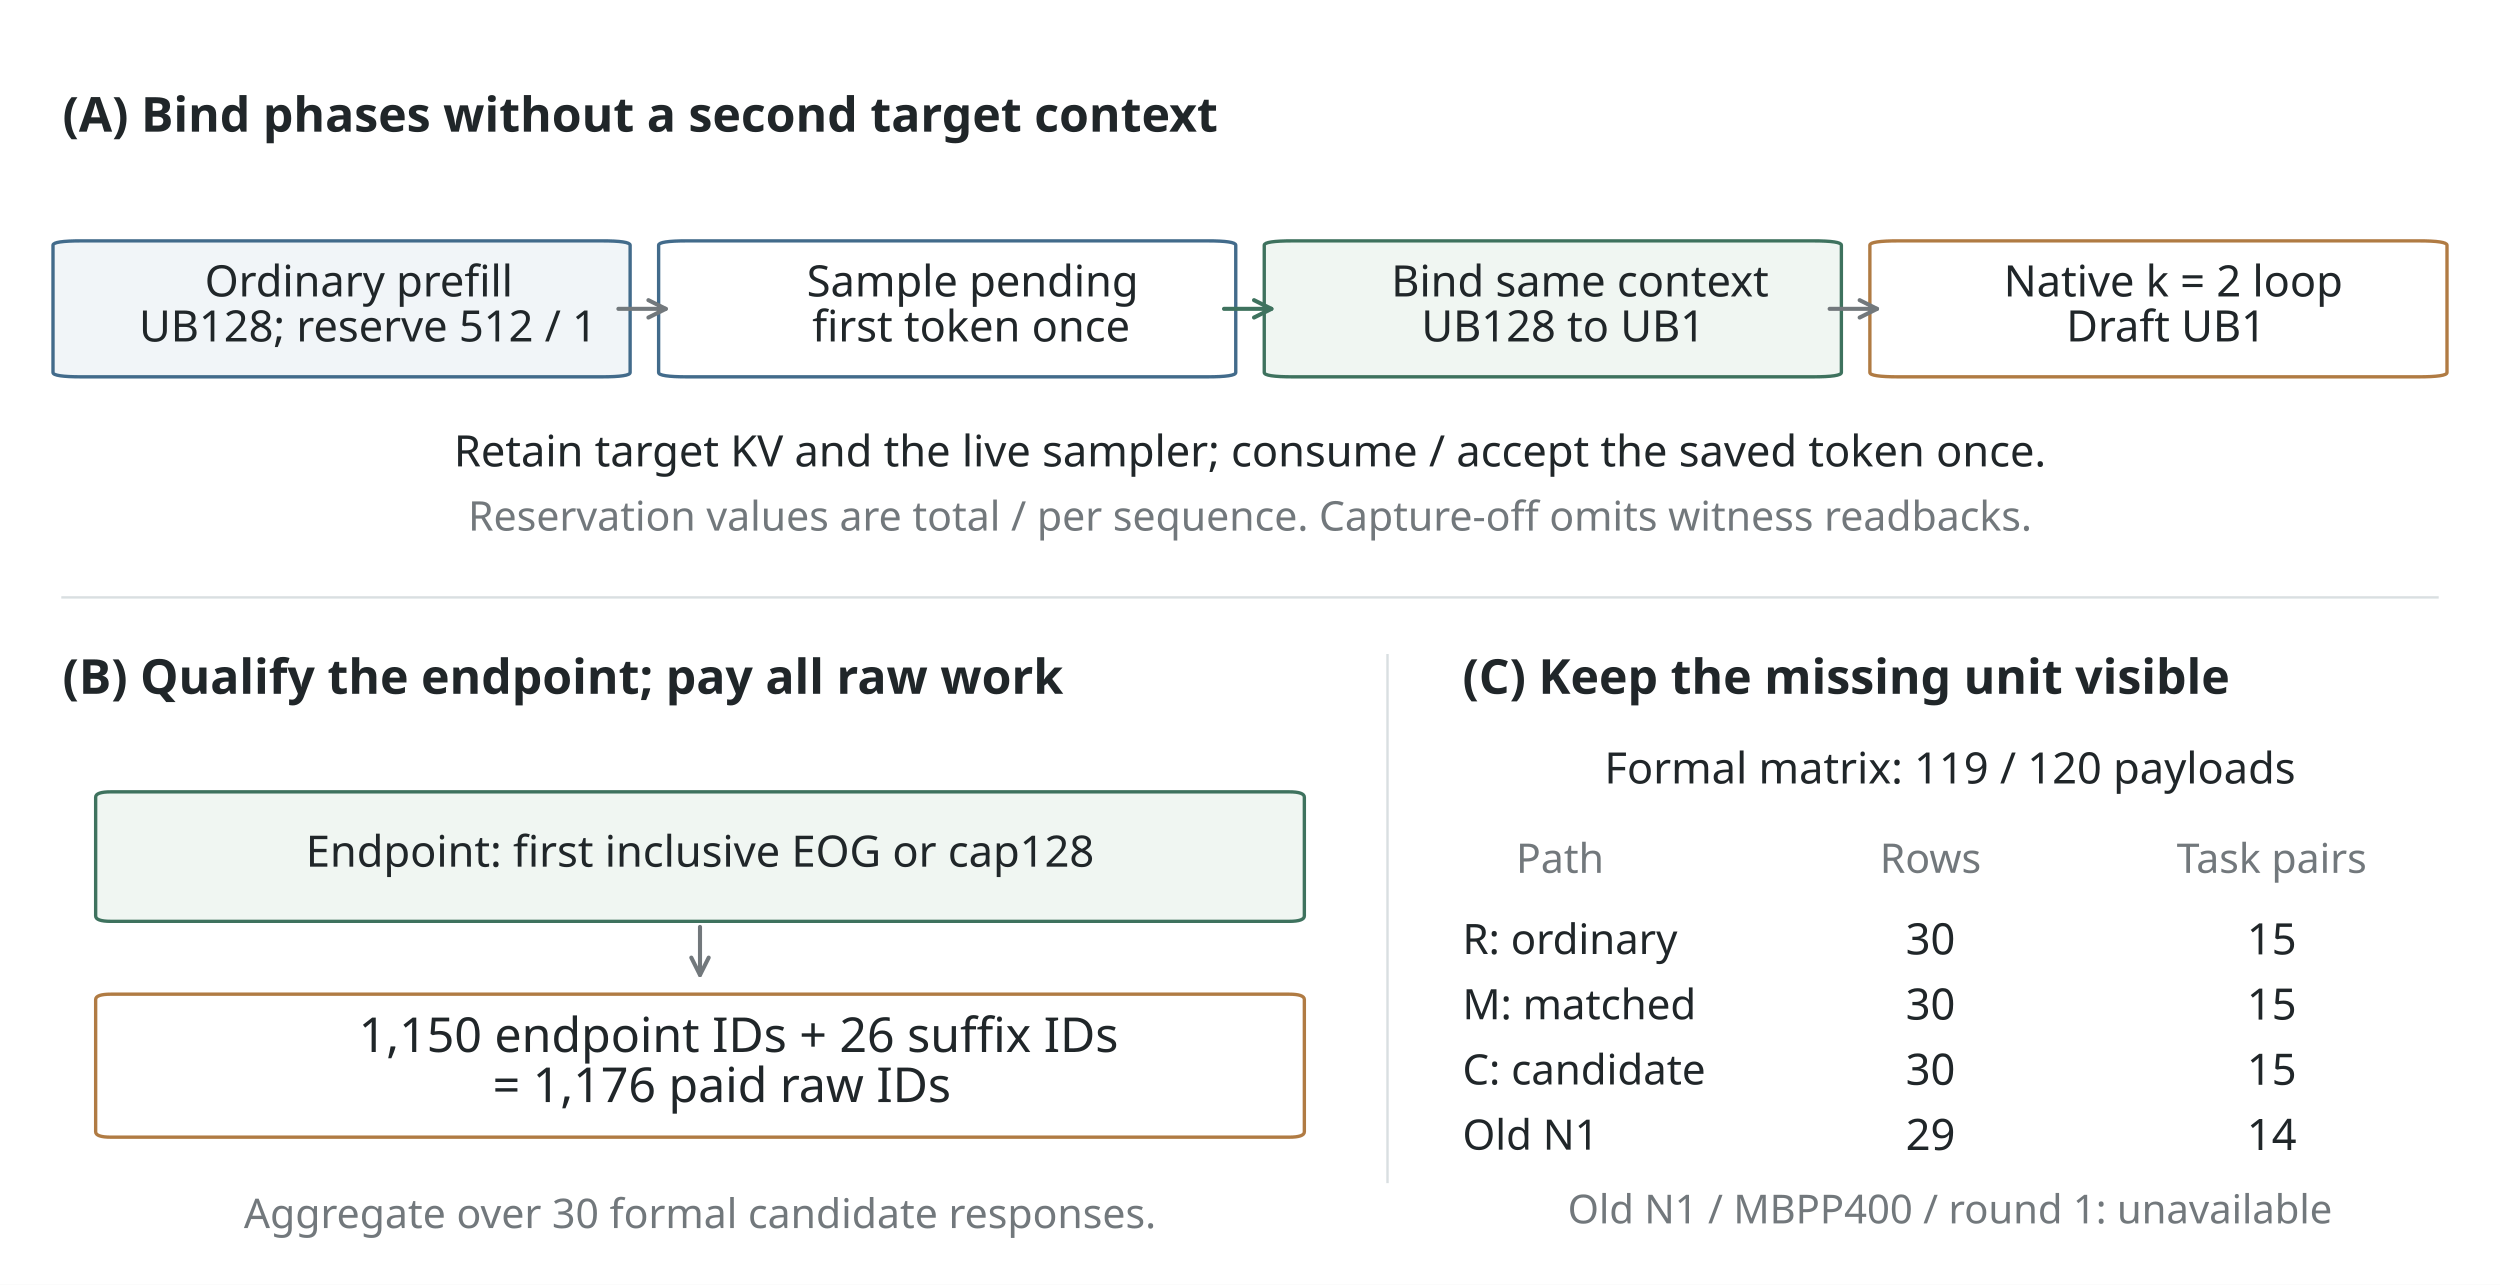
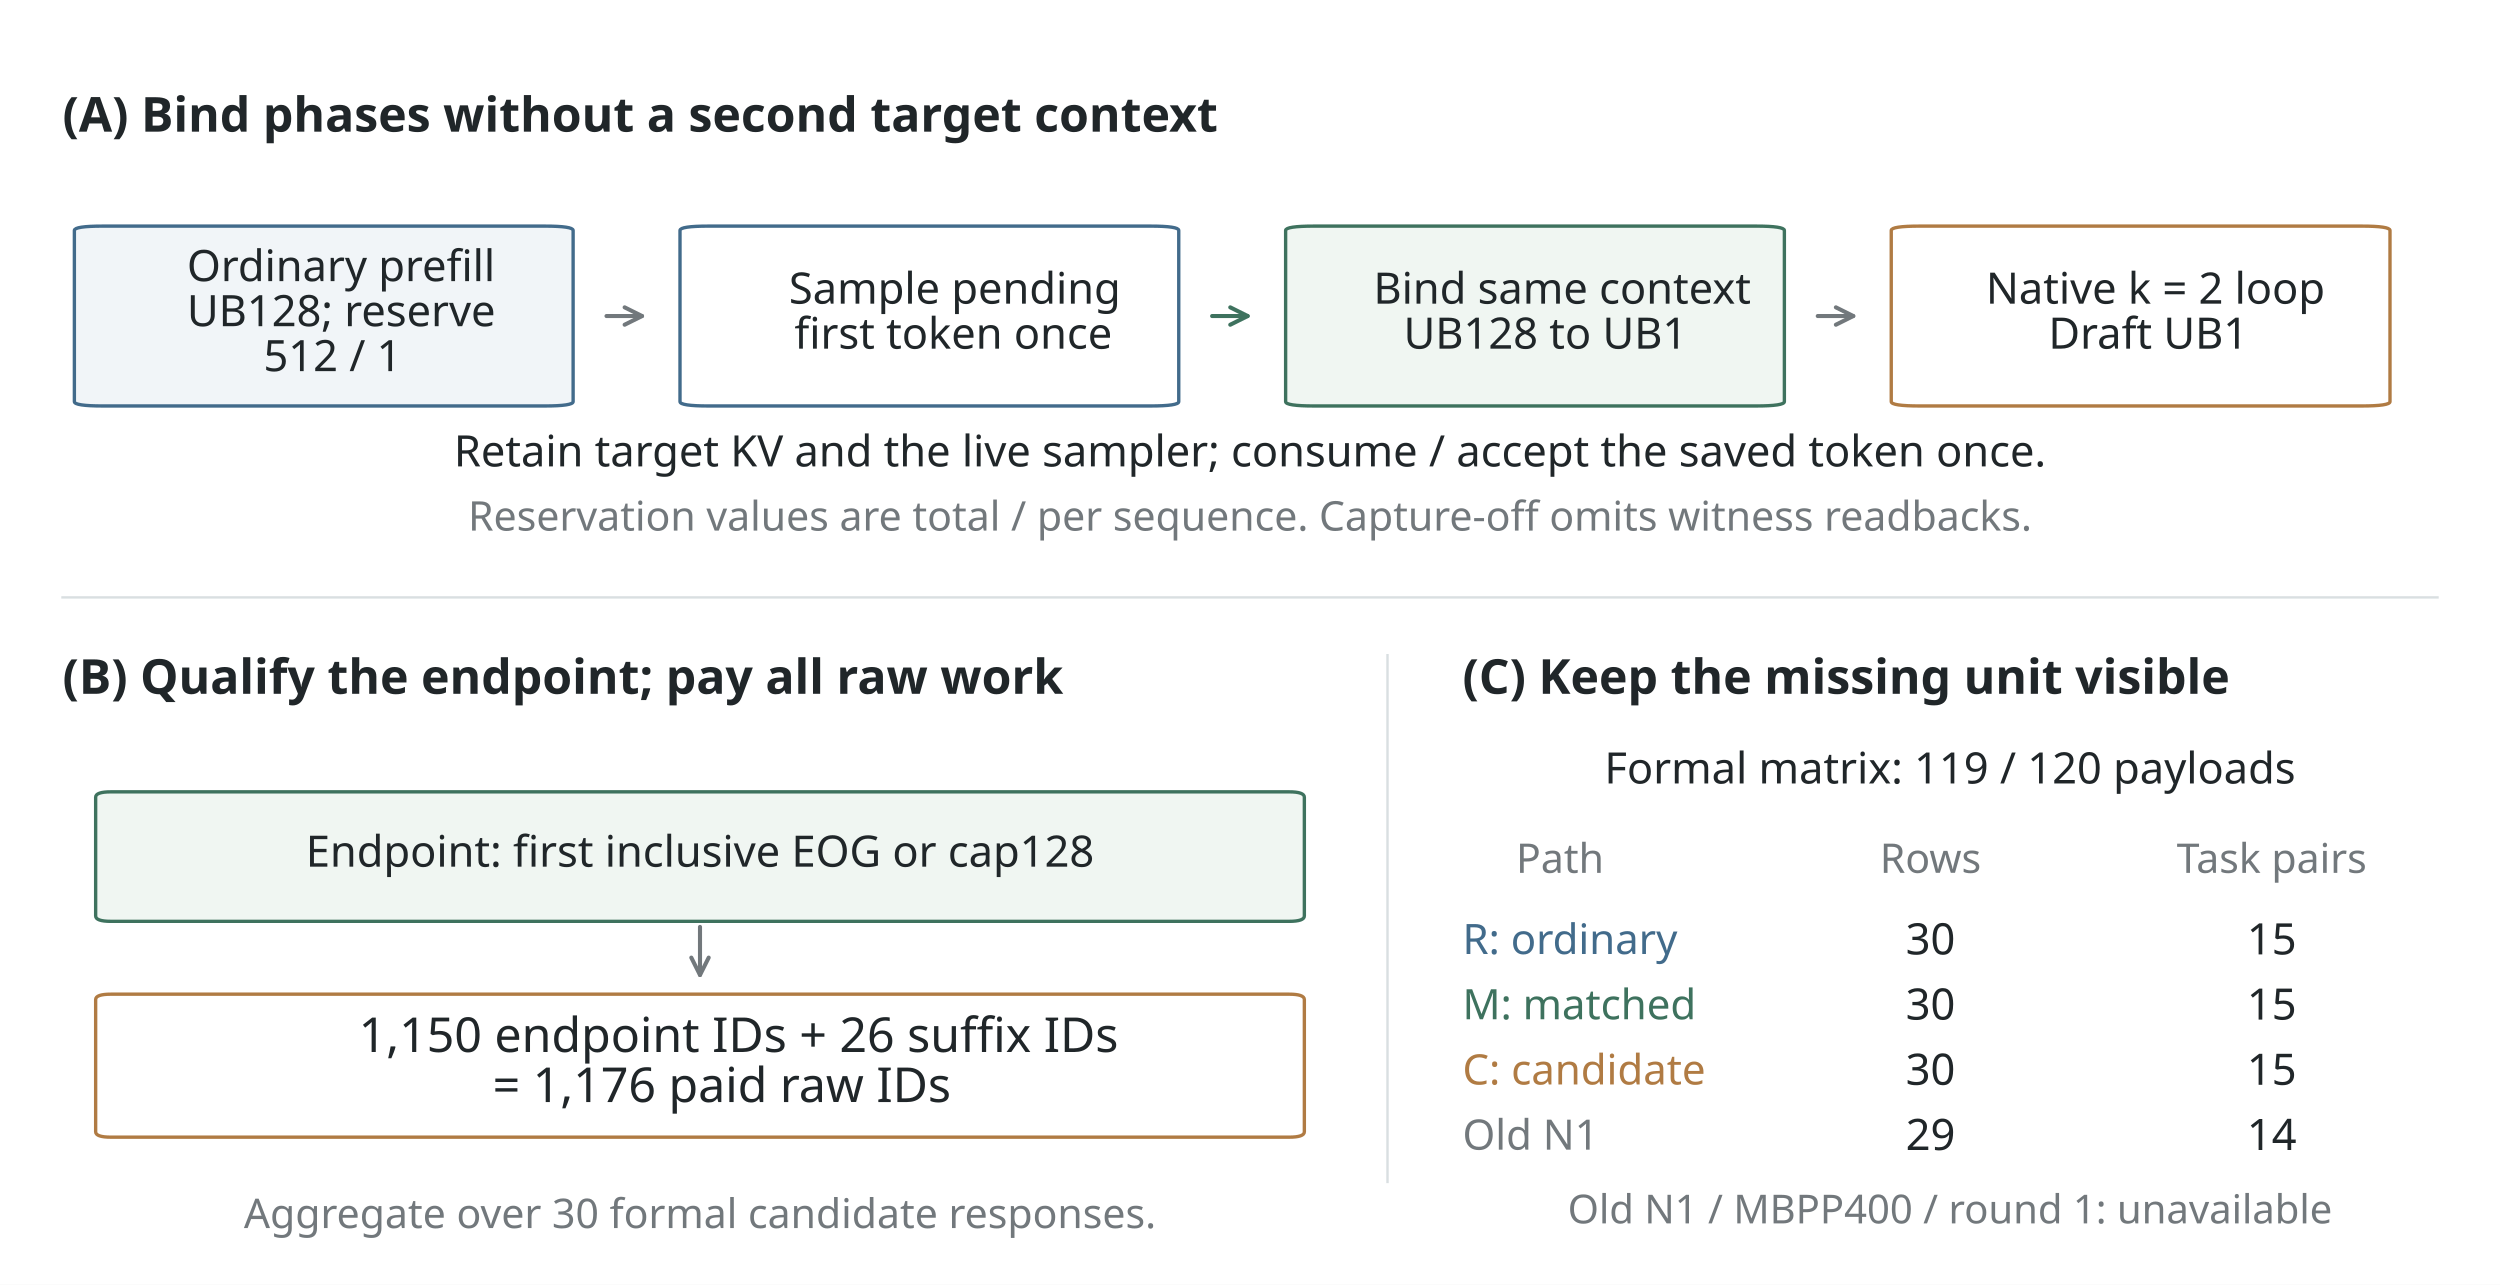
<svg xmlns="http://www.w3.org/2000/svg" width="518.4pt" height="266.4pt" viewBox="0 0 518.4 266.4" version="1.1">
  <defs>
    <style type="text/css">*{stroke-linejoin: round; stroke-linecap: butt}</style>
  </defs>
  <g id="figure_1">
    <g id="patch_1">
      <path d="M 0 266.4  L 518.4 266.4  L 518.4 0  L 0 0  z " style="fill: #ffffff" />
    </g>
    <g id="axes_1">
      <g id="patch_2">
-         <path d="M 16.9 78.14  L 124.753 78.14  Q 130.663 78.14 130.663 77.245  L 130.663 50.84  Q 130.663 49.945 124.753 49.945  L 16.9 49.945  Q 10.99 49.945 10.99 50.84  L 10.99 77.245  Q 10.99 78.14 16.9 78.14  z " style="fill: #f1f5f8; stroke: #426b8b; stroke-width: 0.7; stroke-linejoin: miter" />
+         <path d="M 21.332 84.182  L 112.933 84.182  Q 118.843 84.182 118.843 83.287  L 118.843 47.782  Q 118.843 46.886 112.933 46.886  L 21.332 46.886  Q 15.422 46.886 15.422 47.782  L 15.422 83.287  Q 15.422 84.182 21.332 84.182  z " clip-path="url(#p9f35ff120c)" style="fill: #f1f5f8; stroke: #426b8b; stroke-width: 0.7; stroke-linejoin: miter" />
      </g>
      <g id="patch_3">
-         <path d="M 142.482 78.14  L 250.335 78.14  Q 256.245 78.14 256.245 77.245  L 256.245 50.84  Q 256.245 49.945 250.335 49.945  L 142.482 49.945  Q 136.572 49.945 136.572 50.84  L 136.572 77.245  Q 136.572 78.14 142.482 78.14  z " style="fill: #ffffff; stroke: #426b8b; stroke-width: 0.7; stroke-linejoin: miter" />
+         <path d="M 146.915 84.182  L 238.516 84.182  Q 244.426 84.182 244.426 83.287  L 244.426 47.782  Q 244.426 46.886 238.516 46.886  L 146.915 46.886  Q 141.005 46.886 141.005 47.782  L 141.005 83.287  Q 141.005 84.182 146.915 84.182  z " clip-path="url(#p9f35ff120c)" style="fill: #ffffff; stroke: #426b8b; stroke-width: 0.7; stroke-linejoin: miter" />
      </g>
      <g id="patch_4">
-         <path d="M 268.065 78.14  L 375.918 78.14  Q 381.828 78.14 381.828 77.245  L 381.828 50.84  Q 381.828 49.945 375.918 49.945  L 268.065 49.945  Q 262.155 49.945 262.155 50.84  L 262.155 77.245  Q 262.155 78.14 268.065 78.14  z " style="fill: #f0f6f2; stroke: #3e725e; stroke-width: 0.7; stroke-linejoin: miter" />
+         <path d="M 272.497 84.182  L 364.098 84.182  Q 370.008 84.182 370.008 83.287  L 370.008 47.782  Q 370.008 46.886 364.098 46.886  L 272.497 46.886  Q 266.587 46.886 266.587 47.782  L 266.587 83.287  Q 266.587 84.182 272.497 84.182  z " clip-path="url(#p9f35ff120c)" style="fill: #f0f6f2; stroke: #3e725e; stroke-width: 0.7; stroke-linejoin: miter" />
      </g>
      <g id="patch_5">
-         <path d="M 393.647 78.14  L 501.5 78.14  Q 507.41 78.14 507.41 77.245  L 507.41 50.84  Q 507.41 49.945 501.5 49.945  L 393.647 49.945  Q 387.737 49.945 387.737 50.84  L 387.737 77.245  Q 387.737 78.14 393.647 78.14  z " style="fill: #ffffff; stroke: #b07b43; stroke-width: 0.7; stroke-linejoin: miter" />
+         <path d="M 398.079 84.182  L 489.681 84.182  Q 495.59 84.182 495.59 83.287  L 495.59 47.782  Q 495.59 46.886 489.681 46.886  L 398.079 46.886  Q 392.17 46.886 392.17 47.782  L 392.17 83.287  Q 392.17 84.182 398.079 84.182  z " clip-path="url(#p9f35ff120c)" style="fill: #ffffff; stroke: #b07b43; stroke-width: 0.7; stroke-linejoin: miter" />
      </g>
      <g id="text_1">
        <text style="font-weight: 700; font-size: 10px; font-family: 'STIXGeneral'; text-anchor: start; fill: #202629" x="12.96" y="27.298" transform="rotate(-0 12.96 27.29791)">(A) Bind phases without a second target context</text>
      </g>
      <g id="text_2">
-         <text style="font-size: 9px; font-family: 'STIXGeneral'; fill: #202629" transform="translate(42.45882 61.47039)">Ordinary prefill</text>
-         <text style="font-size: 9px; font-family: 'STIXGeneral'; fill: #202629" transform="translate(28.83156 70.80817)">UB128; reserve 512 / 1</text>
+         <text style="font-size: 9px; font-family: 'STIXGeneral'; fill: #202629" transform="translate(38.76522 58.29756)">Ordinary prefill</text>
+         <text style="font-size: 9px; font-family: 'STIXGeneral'; fill: #202629" transform="translate(38.76382 67.63534)">UB128; reserve</text>
+         <text style="font-size: 9px; font-family: 'STIXGeneral'; fill: #202629" transform="translate(54.63194 76.96468)">512 / 1</text>
      </g>
      <g id="patch_6">
-         <path d="M 128.232 64.043  Q 133.619 64.043 138.056 64.043  " style="fill: none; stroke: #72787c; stroke-width: 0.85; stroke-linecap: round" />
-         <path d="M 134.456 62.243  L 138.056 64.043  L 134.456 65.843  " style="fill: none; stroke: #72787c; stroke-width: 0.85; stroke-linecap: round" />
+         <path d="M 125.767 65.534  Q 129.923 65.534 133.128 65.534  " style="fill: none; stroke: #72787c; stroke-width: 0.85; stroke-linecap: round" />
+         <path d="M 129.528 63.734  L 133.128 65.534  L 129.528 67.334  " style="fill: none; stroke: #72787c; stroke-width: 0.85; stroke-linecap: round" />
      </g>
      <g id="text_3">
-         <text style="font-size: 9px; font-family: 'STIXGeneral'; fill: #202629" transform="translate(167.2847 61.47039)">Sample pending</text>
-         <text style="font-size: 9px; font-family: 'STIXGeneral'; fill: #202629" transform="translate(168.4139 70.80817)">first token once</text>
+         <text style="font-size: 9px; font-family: 'STIXGeneral'; fill: #202629" transform="translate(163.5911 62.96223)">Sample pending</text>
+         <text style="font-size: 9px; font-family: 'STIXGeneral'; fill: #202629" transform="translate(164.7203 72.30001)">first token once</text>
      </g>
      <g id="patch_7">
-         <path d="M 253.815 64.043  Q 259.202 64.043 263.638 64.043  " style="fill: none; stroke: #3e725e; stroke-width: 0.85; stroke-linecap: round" />
-         <path d="M 260.038 62.243  L 263.638 64.043  L 260.038 65.843  " style="fill: none; stroke: #3e725e; stroke-width: 0.85; stroke-linecap: round" />
+         <path d="M 251.349 65.534  Q 255.505 65.534 258.71 65.534  " style="fill: none; stroke: #3e725e; stroke-width: 0.85; stroke-linecap: round" />
+         <path d="M 255.11 63.734  L 258.71 65.534  L 255.11 67.334  " style="fill: none; stroke: #3e725e; stroke-width: 0.85; stroke-linecap: round" />
      </g>
      <g id="text_4">
-         <text style="font-size: 9px; font-family: 'STIXGeneral'; fill: #202629" transform="translate(288.4922 61.47461)">Bind same context</text>
-         <text style="font-size: 9px; font-family: 'STIXGeneral'; fill: #202629" transform="translate(294.7388 70.80395)">UB128 to UB1</text>
+         <text style="font-size: 9px; font-family: 'STIXGeneral'; fill: #202629" transform="translate(284.7986 62.96645)">Bind same context</text>
+         <text style="font-size: 9px; font-family: 'STIXGeneral'; fill: #202629" transform="translate(291.0452 72.29579)">UB128 to UB1</text>
      </g>
      <g id="patch_8">
-         <path d="M 379.397 64.043  Q 384.784 64.043 389.22 64.043  " style="fill: none; stroke: #72787c; stroke-width: 0.85; stroke-linecap: round" />
-         <path d="M 385.62 62.243  L 389.22 64.043  L 385.62 65.843  " style="fill: none; stroke: #72787c; stroke-width: 0.85; stroke-linecap: round" />
+         <path d="M 376.932 65.534  Q 381.087 65.534 384.293 65.534  " style="fill: none; stroke: #72787c; stroke-width: 0.85; stroke-linecap: round" />
+         <path d="M 380.693 63.734  L 384.293 65.534  L 380.693 67.334  " style="fill: none; stroke: #72787c; stroke-width: 0.85; stroke-linecap: round" />
      </g>
      <g id="text_5">
-         <text style="font-size: 9px; font-family: 'STIXGeneral'; fill: #202629" transform="translate(415.4928 61.47461)">Native k = 2 loop</text>
-         <text style="font-size: 9px; font-family: 'STIXGeneral'; fill: #202629" transform="translate(428.4528 70.80395)">Draft UB1</text>
+         <text style="font-size: 9px; font-family: 'STIXGeneral'; fill: #202629" transform="translate(411.7992 62.96645)">Native k = 2 loop</text>
+         <text style="font-size: 9px; font-family: 'STIXGeneral'; fill: #202629" transform="translate(424.7592 72.29579)">Draft UB1</text>
      </g>
      <g id="text_6">
        <text style="font-size: 9px; font-family: 'STIXGeneral'; text-anchor: middle; fill: #202629" x="259.2" y="96.718" transform="rotate(-0 259.2 96.71778)">Retain target KV and the live sampler; consume / accept the saved token once.</text>
      </g>
      <g id="text_7">
        <text style="font-size: 8.5px; font-family: 'STIXGeneral'; text-anchor: middle; fill: #72787c" x="259.2" y="110.032" transform="rotate(-0 259.2 110.0321)">Reservation values are total / per sequence. Capture-off omits witness readbacks.</text>
      </g>
    </g>
    <g id="axes_2">
      <g id="patch_9">
        <path d="M 23.007 191.049  L 267.297 191.049  Q 270.47 191.049 270.47 189.93  L 270.47 165.315  Q 270.47 164.196 267.297 164.196  L 23.007 164.196  Q 19.834 164.196 19.834 165.315  L 19.834 189.93  Q 19.834 191.049 23.007 191.049  z " style="fill: #f0f6f2; stroke: #3e725e; stroke-width: 0.7; stroke-linejoin: miter" />
      </g>
      <g id="patch_10">
        <path d="M 23.007 235.804  L 267.297 235.804  Q 270.47 235.804 270.47 234.685  L 270.47 207.273  Q 270.47 206.154 267.297 206.154  L 23.007 206.154  Q 19.834 206.154 19.834 207.273  L 19.834 234.685  Q 19.834 235.804 23.007 235.804  z " style="fill: #ffffff; stroke: #b07b43; stroke-width: 0.7; stroke-linejoin: miter" />
      </g>
      <g id="text_8">
        <text style="font-weight: 700; font-size: 10px; font-family: 'STIXGeneral'; text-anchor: start; fill: #202629" x="12.96" y="143.871" transform="rotate(-0 12.96 143.8706)">(B) Qualify the endpoint; pay all raw work</text>
      </g>
      <g id="text_9">
        <text style="font-size: 9px; font-family: 'STIXGeneral'; text-anchor: middle; fill: #202629" x="145.152" y="179.719" transform="rotate(-0 145.152 179.7189)">Endpoint: first inclusive EOG or cap128</text>
      </g>
      <g id="patch_11">
        <path d="M 145.152 192.209  Q 145.152 197.667 145.152 202.175  " style="fill: none; stroke: #72787c; stroke-width: 0.85; stroke-linecap: round" />
        <path d="M 146.952 198.575  L 145.152 202.175  L 143.352 198.575  " style="fill: none; stroke: #72787c; stroke-width: 0.85; stroke-linecap: round" />
      </g>
      <g id="text_10">
        <text style="font-size: 10px; font-family: 'STIXGeneral'; fill: #202629" transform="translate(74.37153 218.144)">1,150 endpoint IDs + 26 suffix IDs</text>
        <text style="font-size: 10px; font-family: 'STIXGeneral'; fill: #202629" transform="translate(102.1512 228.523)">= 1,176 paid raw IDs</text>
      </g>
      <g id="text_11">
        <text style="font-size: 8.5px; font-family: 'STIXGeneral'; text-anchor: middle; fill: #72787c" x="145.152" y="254.657" transform="rotate(-0 145.152 254.6567)">Aggregate over 30 formal candidate responses.</text>
      </g>
    </g>
    <g id="axes_3">
      <g id="text_12">
        <text style="font-weight: 700; font-size: 10px; font-family: 'STIXGeneral'; text-anchor: start; fill: #202629" x="303.264" y="143.861" transform="rotate(-0 303.264 143.8612)">(C) Keep the missing unit visible</text>
      </g>
      <g id="text_13">
        <text style="font-size: 9px; font-family: 'STIXGeneral'; text-anchor: middle; fill: #202629" x="404.352" y="162.465" transform="rotate(-0 404.352 162.4653)">Formal matrix: 119 / 120 payloads</text>
      </g>
      <g id="text_14">
        <text style="font-size: 8.5px; font-family: 'STIXGeneral'; text-anchor: middle; fill: #72787c" x="323.482" y="181.001" transform="rotate(-0 323.4816 181.001)">Path</text>
      </g>
      <g id="text_15">
        <text style="font-size: 8.5px; font-family: 'STIXGeneral'; text-anchor: middle; fill: #72787c" x="400.308" y="181.001" transform="rotate(-0 400.3085 181.001)">Rows</text>
      </g>
      <g id="text_16">
        <text style="font-size: 8.5px; font-family: 'STIXGeneral'; text-anchor: middle; fill: #72787c" x="471.07" y="181.001" transform="rotate(-0 471.0701 181.001)">Task pairs</text>
      </g>
      <g id="text_17">
-         <text style="font-size: 8.7px; font-family: 'STIXGeneral'; text-anchor: start; fill: #202629" x="303.264" y="197.827" transform="rotate(-0 303.264 197.8268)">R: ordinary</text>
+         <text style="font-size: 8.7px; font-family: 'STIXGeneral'; text-anchor: start; fill: #426b8b" x="303.264" y="197.827" transform="rotate(-0 303.264 197.8268)">R: ordinary</text>
      </g>
      <g id="text_18">
        <text style="font-size: 9px; font-family: 'STIXGeneral'; text-anchor: middle; fill: #202629" x="400.308" y="197.901" transform="rotate(-0 400.3085 197.9007)">30</text>
      </g>
      <g id="text_19">
        <text style="font-size: 9px; font-family: 'STIXGeneral'; text-anchor: middle; fill: #202629" x="471.07" y="197.901" transform="rotate(-0 471.0701 197.9007)">15</text>
      </g>
      <g id="text_20">
-         <text style="font-size: 8.7px; font-family: 'STIXGeneral'; text-anchor: start; fill: #202629" x="303.264" y="211.351" transform="rotate(-0 303.264 211.3506)">M: matched</text>
+         <text style="font-size: 8.7px; font-family: 'STIXGeneral'; text-anchor: start; fill: #3e725e" x="303.264" y="211.351" transform="rotate(-0 303.264 211.3506)">M: matched</text>
      </g>
      <g id="text_21">
        <text style="font-size: 9px; font-family: 'STIXGeneral'; text-anchor: middle; fill: #202629" x="400.308" y="211.421" transform="rotate(-0 400.3085 211.4205)">30</text>
      </g>
      <g id="text_22">
        <text style="font-size: 9px; font-family: 'STIXGeneral'; text-anchor: middle; fill: #202629" x="471.07" y="211.421" transform="rotate(-0 471.0701 211.4205)">15</text>
      </g>
      <g id="text_23">
-         <text style="font-size: 8.7px; font-family: 'STIXGeneral'; text-anchor: start; fill: #202629" x="303.264" y="224.87" transform="rotate(-0 303.264 224.8704)">C: candidate</text>
+         <text style="font-size: 8.7px; font-family: 'STIXGeneral'; text-anchor: start; fill: #b07b43" x="303.264" y="224.87" transform="rotate(-0 303.264 224.8704)">C: candidate</text>
      </g>
      <g id="text_24">
        <text style="font-size: 9px; font-family: 'STIXGeneral'; text-anchor: middle; fill: #202629" x="400.308" y="224.94" transform="rotate(-0 400.3085 224.9403)">30</text>
      </g>
      <g id="text_25">
        <text style="font-size: 9px; font-family: 'STIXGeneral'; text-anchor: middle; fill: #202629" x="471.07" y="224.94" transform="rotate(-0 471.0701 224.9403)">15</text>
      </g>
      <g id="text_26">
-         <text style="font-size: 8.7px; font-family: 'STIXGeneral'; text-anchor: start; fill: #202629" x="303.264" y="238.39" transform="rotate(-0 303.264 238.3902)">Old N1</text>
+         <text style="font-size: 8.7px; font-family: 'STIXGeneral'; text-anchor: start; fill: #72787c" x="303.264" y="238.39" transform="rotate(-0 303.264 238.3902)">Old N1</text>
      </g>
      <g id="text_27">
        <text style="font-size: 9px; font-family: 'STIXGeneral'; text-anchor: middle; fill: #202629" x="400.308" y="238.46" transform="rotate(-0 400.3085 238.4601)">29</text>
      </g>
      <g id="text_28">
        <text style="font-size: 9px; font-family: 'STIXGeneral'; text-anchor: middle; fill: #202629" x="471.07" y="238.46" transform="rotate(-0 471.0701 238.4601)">14</text>
      </g>
      <g id="text_29">
        <text style="font-size: 8.3px; font-family: 'STIXGeneral'; text-anchor: middle; fill: #72787c" x="404.352" y="253.682" transform="rotate(-0 404.352 253.6816)">Old N1 / MBPP400 / round 1: unavailable</text>
      </g>
    </g>
    <g id="line2d_1">
      <path d="M 12.96 123.876  L 505.44 123.876  " style="fill: none; stroke: #d9dfe1; stroke-width: 0.5; stroke-linecap: square" />
    </g>
    <g id="line2d_2">
      <path d="M 287.712 245.088  L 287.712 135.864  " style="fill: none; stroke: #d9dfe1; stroke-width: 0.5; stroke-linecap: square" />
    </g>
  </g>
+   <defs>
+     <clipPath id="p9f35ff120c">
+       <rect x="12.96" y="31.968" width="492.48" height="74.592" />
+     </clipPath>
+   </defs>
</svg>
